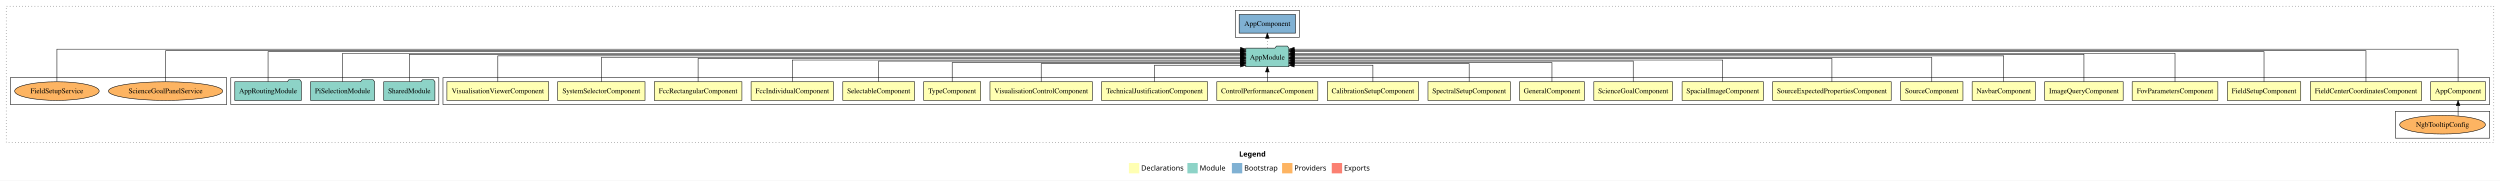
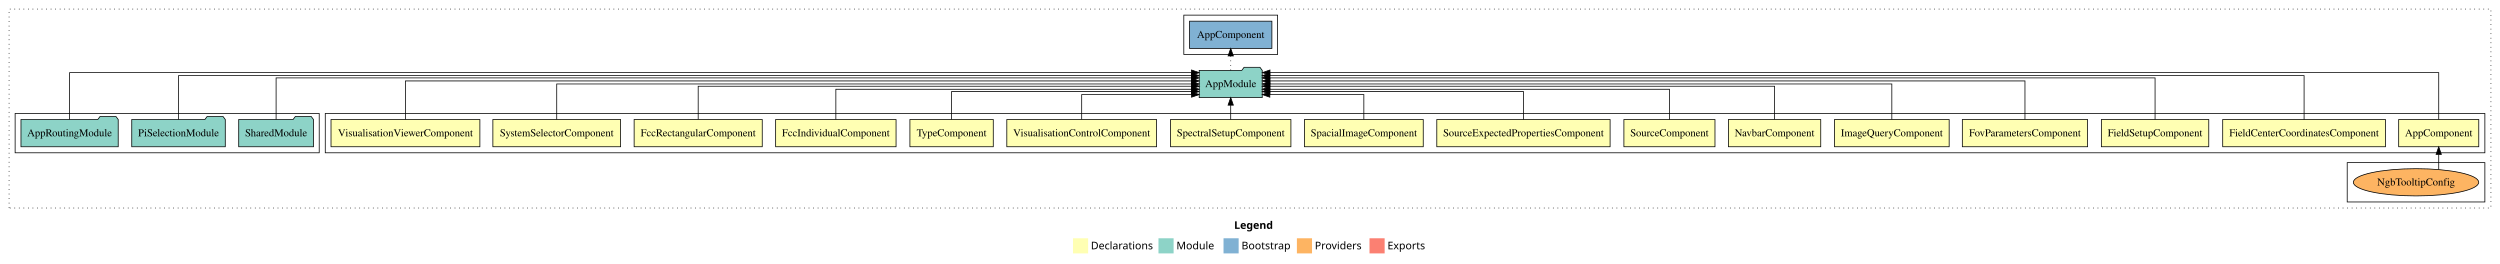
- <svg xmlns="http://www.w3.org/2000/svg" width="4831pt" height="349pt" viewBox="0.00 0.00 4831.00 349.00">
+ <svg xmlns="http://www.w3.org/2000/svg" width="3305pt" height="349pt" viewBox="0.00 0.00 3305.00 349.00">
  <g id="graph0" class="graph" transform="scale(1 1) rotate(0) translate(4 345)">
-     <polygon fill="#ffffff" stroke="transparent" points="-4,4 -4,-345 4827,-345 4827,4 -4,4" />
-     <text text-anchor="start" x="2390.509" y="-42.4" font-family="sans-serif" font-weight="bold" font-size="14.00" fill="#000000">Legend</text>
-     <polygon fill="#ffffb3" stroke="transparent" points="2177.5,-10 2177.5,-30 2197.5,-30 2197.5,-10 2177.5,-10" />
-     <text text-anchor="start" x="2201.129" y="-15.4" font-family="sans-serif" font-size="14.00" fill="#000000">  Declarations</text>
-     <polygon fill="#8dd3c7" stroke="transparent" points="2290.5,-10 2290.5,-30 2310.5,-30 2310.5,-10 2290.5,-10" />
-     <text text-anchor="start" x="2314.225" y="-15.4" font-family="sans-serif" font-size="14.00" fill="#000000">  Module</text>
-     <polygon fill="#80b1d3" stroke="transparent" points="2376.5,-10 2376.5,-30 2396.5,-30 2396.5,-10 2376.5,-10" />
-     <text text-anchor="start" x="2400.281" y="-15.4" font-family="sans-serif" font-size="14.00" fill="#000000">  Bootstrap</text>
-     <polygon fill="#fdb462" stroke="transparent" points="2473.5,-10 2473.5,-30 2493.5,-30 2493.5,-10 2473.5,-10" />
-     <text text-anchor="start" x="2497.173" y="-15.4" font-family="sans-serif" font-size="14.00" fill="#000000">  Providers</text>
-     <polygon fill="#fb8072" stroke="transparent" points="2569.5,-10 2569.5,-30 2589.5,-30 2589.5,-10 2569.5,-10" />
-     <text text-anchor="start" x="2593.226" y="-15.4" font-family="sans-serif" font-size="14.00" fill="#000000">  Exports</text>
+     <polygon fill="#ffffff" stroke="transparent" points="-4,4 -4,-345 3301,-345 3301,4 -4,4" />
+     <text text-anchor="start" x="1627.509" y="-42.4" font-family="sans-serif" font-weight="bold" font-size="14.00" fill="#000000">Legend</text>
+     <polygon fill="#ffffb3" stroke="transparent" points="1414.5,-10 1414.5,-30 1434.5,-30 1434.5,-10 1414.5,-10" />
+     <text text-anchor="start" x="1438.129" y="-15.4" font-family="sans-serif" font-size="14.00" fill="#000000">  Declarations</text>
+     <polygon fill="#8dd3c7" stroke="transparent" points="1527.5,-10 1527.5,-30 1547.5,-30 1547.5,-10 1527.5,-10" />
+     <text text-anchor="start" x="1551.225" y="-15.4" font-family="sans-serif" font-size="14.00" fill="#000000">  Module</text>
+     <polygon fill="#80b1d3" stroke="transparent" points="1613.5,-10 1613.5,-30 1633.5,-30 1633.5,-10 1613.5,-10" />
+     <text text-anchor="start" x="1637.281" y="-15.4" font-family="sans-serif" font-size="14.00" fill="#000000">  Bootstrap</text>
+     <polygon fill="#fdb462" stroke="transparent" points="1710.5,-10 1710.5,-30 1730.5,-30 1730.5,-10 1710.5,-10" />
+     <text text-anchor="start" x="1734.173" y="-15.4" font-family="sans-serif" font-size="14.00" fill="#000000">  Providers</text>
+     <polygon fill="#fb8072" stroke="transparent" points="1806.5,-10 1806.5,-30 1826.5,-30 1826.5,-10 1806.5,-10" />
+     <text text-anchor="start" x="1830.226" y="-15.4" font-family="sans-serif" font-size="14.00" fill="#000000">  Exports</text>
    <g id="clust1" class="cluster">
-       <polygon fill="none" stroke="#000000" stroke-dasharray="1,5" points="8,-70 8,-333 4815,-333 4815,-70 8,-70" />
+       <polygon fill="none" stroke="#000000" stroke-dasharray="1,5" points="8,-70 8,-333 3289,-333 3289,-70 8,-70" />
    </g>
    <g id="clust2" class="cluster">
-       <polygon fill="none" stroke="#000000" points="852,-143 852,-195 4807,-195 4807,-143 852,-143" />
+       <polygon fill="none" stroke="#000000" points="426,-143 426,-195 3281,-195 3281,-143 426,-143" />
    </g>
    <g id="clust3" class="cluster">
-       <polygon fill="none" stroke="#000000" points="4625,-78 4625,-130 4807,-130 4807,-78 4625,-78" />
-     </g>
-     <g id="clust25" class="cluster">
-       <polygon fill="none" stroke="#000000" points="442,-143 442,-195 844,-195 844,-143 442,-143" />
-     </g>
-     <g id="clust27" class="cluster">
-       <polygon fill="none" stroke="#000000" points="2383,-273 2383,-325 2507,-325 2507,-273 2383,-273" />
-     </g>
-     <g id="clust28" class="cluster">
-       <polygon fill="none" stroke="#000000" points="16,-143 16,-195 434,-195 434,-143 16,-143" />
+       <polygon fill="none" stroke="#000000" points="3099,-78 3099,-130 3281,-130 3281,-78 3099,-78" />
+     </g>
+     <g id="clust19" class="cluster">
+       <polygon fill="none" stroke="#000000" points="16,-143 16,-195 418,-195 418,-143 16,-143" />
+     </g>
+     <g id="clust21" class="cluster">
+       <polygon fill="none" stroke="#000000" points="1561,-273 1561,-325 1685,-325 1685,-273 1561,-273" />
    </g>
    <g id="node1" class="node">
-       <polygon fill="#ffffb3" stroke="#000000" points="4798.94,-187 4693.06,-187 4693.06,-151 4798.94,-151 4798.94,-187" />
-       <text text-anchor="middle" x="4746" y="-164.8" font-family="Times,serif" font-size="14.00" fill="#000000">AppComponent</text>
-     </g>
-     <g id="node23" class="node">
-       <polygon fill="#8dd3c7" stroke="#000000" points="2486.657,-252 2483.657,-256 2462.657,-256 2459.657,-252 2403.343,-252 2403.343,-216 2486.657,-216 2486.657,-252" />
-       <text text-anchor="middle" x="2445" y="-229.8" font-family="Times,serif" font-size="14.00" fill="#000000">AppModule</text>
+       <polygon fill="#ffffb3" stroke="#000000" points="3272.94,-187 3167.06,-187 3167.06,-151 3272.94,-151 3272.94,-187" />
+       <text text-anchor="middle" x="3220" y="-164.8" font-family="Times,serif" font-size="14.00" fill="#000000">AppComponent</text>
+     </g>
+     <g id="node17" class="node">
+       <polygon fill="#8dd3c7" stroke="#000000" points="1664.657,-252 1661.657,-256 1640.657,-256 1637.657,-252 1581.343,-252 1581.343,-216 1664.657,-216 1664.657,-252" />
+       <text text-anchor="middle" x="1623" y="-229.8" font-family="Times,serif" font-size="14.00" fill="#000000">AppModule</text>
    </g>
    <g id="edge1" class="edge">
-       <path fill="none" stroke="#000000" d="M4746,-187.38C4746,-211.279 4746,-250 4746,-250 4746,-250 2496.902,-250 2496.902,-250" />
-       <polygon fill="#000000" stroke="#000000" points="2496.902,-246.5 2486.902,-250 2496.902,-253.5 2496.902,-246.5" />
+       <path fill="none" stroke="#000000" d="M3220,-187.153C3220,-210.757 3220,-249 3220,-249 3220,-249 1674.895,-249 1674.895,-249" />
+       <polygon fill="#000000" stroke="#000000" points="1674.895,-245.5 1664.895,-249 1674.895,-252.5 1674.895,-245.5" />
    </g>
    <g id="node2" class="node">
-       <polygon fill="#ffffb3" stroke="#000000" points="4675.58,-187 4460.42,-187 4460.42,-151 4675.58,-151 4675.58,-187" />
-       <text text-anchor="middle" x="4568" y="-164.8" font-family="Times,serif" font-size="14.00" fill="#000000">FieldCenterCoordinatesComponent</text>
+       <polygon fill="#ffffb3" stroke="#000000" points="3149.58,-187 2934.42,-187 2934.42,-151 3149.58,-151 3149.58,-187" />
+       <text text-anchor="middle" x="3042" y="-164.8" font-family="Times,serif" font-size="14.00" fill="#000000">FieldCenterCoordinatesComponent</text>
    </g>
    <g id="edge3" class="edge">
-       <path fill="none" stroke="#000000" d="M4568,-187.091C4568,-210.133 4568,-247 4568,-247 4568,-247 2496.93,-247 2496.93,-247" />
-       <polygon fill="#000000" stroke="#000000" points="2496.93,-243.5 2486.93,-247 2496.93,-250.5 2496.93,-243.5" />
+       <path fill="none" stroke="#000000" d="M3042,-187.011C3042,-209.485 3042,-245 3042,-245 3042,-245 1674.699,-245 1674.699,-245" />
+       <polygon fill="#000000" stroke="#000000" points="1674.699,-241.5 1664.699,-245 1674.699,-248.5 1674.699,-241.5" />
    </g>
    <g id="node3" class="node">
-       <polygon fill="#ffffb3" stroke="#000000" points="4441.999,-187 4300.001,-187 4300.001,-151 4441.999,-151 4441.999,-187" />
-       <text text-anchor="middle" x="4371" y="-164.8" font-family="Times,serif" font-size="14.00" fill="#000000">FieldSetupComponent</text>
+       <polygon fill="#ffffb3" stroke="#000000" points="2915.999,-187 2774.001,-187 2774.001,-151 2915.999,-151 2915.999,-187" />
+       <text text-anchor="middle" x="2845" y="-164.8" font-family="Times,serif" font-size="14.00" fill="#000000">FieldSetupComponent</text>
    </g>
    <g id="edge4" class="edge">
-       <path fill="none" stroke="#000000" d="M4371,-187.011C4371,-209.485 4371,-245 4371,-245 4371,-245 2497.018,-245 2497.018,-245" />
-       <polygon fill="#000000" stroke="#000000" points="2497.019,-241.5 2487.018,-245 2497.018,-248.5 2497.019,-241.5" />
+       <path fill="none" stroke="#000000" d="M2845,-187.045C2845,-208.662 2845,-242 2845,-242 2845,-242 1674.71,-242 1674.71,-242" />
+       <polygon fill="#000000" stroke="#000000" points="1674.71,-238.5 1664.71,-242 1674.71,-245.5 1674.71,-238.5" />
    </g>
    <g id="node4" class="node">
-       <polygon fill="#ffffb3" stroke="#000000" points="4281.803,-187 4116.197,-187 4116.197,-151 4281.803,-151 4281.803,-187" />
-       <text text-anchor="middle" x="4199" y="-164.8" font-family="Times,serif" font-size="14.00" fill="#000000">FovParametersComponent</text>
+       <polygon fill="#ffffb3" stroke="#000000" points="2755.803,-187 2590.197,-187 2590.197,-151 2755.803,-151 2755.803,-187" />
+       <text text-anchor="middle" x="2673" y="-164.8" font-family="Times,serif" font-size="14.00" fill="#000000">FovParametersComponent</text>
    </g>
    <g id="edge5" class="edge">
-       <path fill="none" stroke="#000000" d="M4199,-187.045C4199,-208.662 4199,-242 4199,-242 4199,-242 2497.057,-242 2497.057,-242" />
-       <polygon fill="#000000" stroke="#000000" points="2497.057,-238.5 2487.057,-242 2497.057,-245.5 2497.057,-238.5" />
+       <path fill="none" stroke="#000000" d="M2673,-187.129C2673,-207.572 2673,-238 2673,-238 2673,-238 1674.809,-238 1674.809,-238" />
+       <polygon fill="#000000" stroke="#000000" points="1674.809,-234.5 1664.809,-238 1674.809,-241.5 1674.809,-234.5" />
    </g>
    <g id="node5" class="node">
-       <polygon fill="#ffffb3" stroke="#000000" points="4098.795,-187 3947.205,-187 3947.205,-151 4098.795,-151 4098.795,-187" />
-       <text text-anchor="middle" x="4023" y="-164.8" font-family="Times,serif" font-size="14.00" fill="#000000">ImageQueryComponent</text>
+       <polygon fill="#ffffb3" stroke="#000000" points="2572.795,-187 2421.205,-187 2421.205,-151 2572.795,-151 2572.795,-187" />
+       <text text-anchor="middle" x="2497" y="-164.8" font-family="Times,serif" font-size="14.00" fill="#000000">ImageQueryComponent</text>
    </g>
    <g id="edge6" class="edge">
-       <path fill="none" stroke="#000000" d="M4023,-187.284C4023,-208.321 4023,-240 4023,-240 4023,-240 2496.801,-240 2496.801,-240" />
-       <polygon fill="#000000" stroke="#000000" points="2496.801,-236.5 2486.801,-240 2496.801,-243.5 2496.801,-236.5" />
+       <path fill="none" stroke="#000000" d="M2497,-187.106C2497,-206.339 2497,-234 2497,-234 2497,-234 1674.86,-234 1674.86,-234" />
+       <polygon fill="#000000" stroke="#000000" points="1674.86,-230.5 1664.86,-234 1674.86,-237.5 1674.86,-230.5" />
    </g>
    <g id="node6" class="node">
-       <polygon fill="#ffffb3" stroke="#000000" points="3929.03,-187 3806.97,-187 3806.97,-151 3929.03,-151 3929.03,-187" />
-       <text text-anchor="middle" x="3868" y="-164.8" font-family="Times,serif" font-size="14.00" fill="#000000">NavbarComponent</text>
+       <polygon fill="#ffffb3" stroke="#000000" points="2403.03,-187 2280.97,-187 2280.97,-151 2403.03,-151 2403.03,-187" />
+       <text text-anchor="middle" x="2342" y="-164.8" font-family="Times,serif" font-size="14.00" fill="#000000">NavbarComponent</text>
    </g>
    <g id="edge7" class="edge">
-       <path fill="none" stroke="#000000" d="M3868,-187.223C3868,-207.365 3868,-237 3868,-237 3868,-237 2496.817,-237 2496.817,-237" />
-       <polygon fill="#000000" stroke="#000000" points="2496.817,-233.5 2486.817,-237 2496.817,-240.5 2496.817,-233.5" />
+       <path fill="none" stroke="#000000" d="M2342,-187.267C2342,-205.555 2342,-231 2342,-231 2342,-231 1674.764,-231 1674.764,-231" />
+       <polygon fill="#000000" stroke="#000000" points="1674.764,-227.5 1664.764,-231 1674.764,-234.5 1674.764,-227.5" />
    </g>
    <g id="node7" class="node">
-       <polygon fill="#ffffb3" stroke="#000000" points="3789.205,-187 3668.795,-187 3668.795,-151 3789.205,-151 3789.205,-187" />
-       <text text-anchor="middle" x="3729" y="-164.8" font-family="Times,serif" font-size="14.00" fill="#000000">SourceComponent</text>
+       <polygon fill="#ffffb3" stroke="#000000" points="2263.205,-187 2142.795,-187 2142.795,-151 2263.205,-151 2263.205,-187" />
+       <text text-anchor="middle" x="2203" y="-164.8" font-family="Times,serif" font-size="14.00" fill="#000000">SourceComponent</text>
    </g>
    <g id="edge8" class="edge">
-       <path fill="none" stroke="#000000" d="M3729,-187.106C3729,-206.339 3729,-234 3729,-234 3729,-234 2496.991,-234 2496.991,-234" />
-       <polygon fill="#000000" stroke="#000000" points="2496.991,-230.5 2486.991,-234 2496.991,-237.5 2496.991,-230.5" />
+       <path fill="none" stroke="#000000" d="M2203,-187.034C2203,-204.06 2203,-227 2203,-227 2203,-227 1674.712,-227 1674.712,-227" />
+       <polygon fill="#000000" stroke="#000000" points="1674.712,-223.5 1664.712,-227 1674.712,-230.5 1674.712,-223.5" />
    </g>
    <g id="node8" class="node">
-       <polygon fill="#ffffb3" stroke="#000000" points="3650.551,-187 3421.449,-187 3421.449,-151 3650.551,-151 3650.551,-187" />
-       <text text-anchor="middle" x="3536" y="-164.8" font-family="Times,serif" font-size="14.00" fill="#000000">SourceExpectedPropertiesComponent</text>
+       <polygon fill="#ffffb3" stroke="#000000" points="2124.551,-187 1895.449,-187 1895.449,-151 2124.551,-151 2124.551,-187" />
+       <text text-anchor="middle" x="2010" y="-164.8" font-family="Times,serif" font-size="14.00" fill="#000000">SourceExpectedPropertiesComponent</text>
    </g>
    <g id="edge9" class="edge">
-       <path fill="none" stroke="#000000" d="M3536,-187.222C3536,-205.828 3536,-232 3536,-232 3536,-232 2496.767,-232 2496.767,-232" />
-       <polygon fill="#000000" stroke="#000000" points="2496.768,-228.5 2486.767,-232 2496.767,-235.5 2496.768,-228.5" />
+       <path fill="none" stroke="#000000" d="M2010,-187.009C2010,-203.049 2010,-224 2010,-224 2010,-224 1674.784,-224 1674.784,-224" />
+       <polygon fill="#000000" stroke="#000000" points="1674.784,-220.5 1664.784,-224 1674.783,-227.5 1674.784,-220.5" />
    </g>
    <g id="node9" class="node">
-       <polygon fill="#ffffb3" stroke="#000000" points="3403.521,-187 3246.479,-187 3246.479,-151 3403.521,-151 3403.521,-187" />
-       <text text-anchor="middle" x="3325" y="-164.8" font-family="Times,serif" font-size="14.00" fill="#000000">SpacialImageComponent</text>
+       <polygon fill="#ffffb3" stroke="#000000" points="1877.521,-187 1720.479,-187 1720.479,-151 1877.521,-151 1877.521,-187" />
+       <text text-anchor="middle" x="1799" y="-164.8" font-family="Times,serif" font-size="14.00" fill="#000000">SpacialImageComponent</text>
    </g>
    <g id="edge10" class="edge">
-       <path fill="none" stroke="#000000" d="M3325,-187.002C3325,-204.675 3325,-229 3325,-229 3325,-229 2496.852,-229 2496.852,-229" />
-       <polygon fill="#000000" stroke="#000000" points="2496.852,-225.5 2486.852,-229 2496.852,-232.5 2496.852,-225.5" />
+       <path fill="none" stroke="#000000" d="M1799,-187.124C1799,-201.783 1799,-220 1799,-220 1799,-220 1674.709,-220 1674.709,-220" />
+       <polygon fill="#000000" stroke="#000000" points="1674.71,-216.5 1664.709,-220 1674.709,-223.5 1674.71,-216.5" />
    </g>
    <g id="node10" class="node">
-       <polygon fill="#ffffb3" stroke="#000000" points="3228.076,-187 3075.924,-187 3075.924,-151 3228.076,-151 3228.076,-187" />
-       <text text-anchor="middle" x="3152" y="-164.8" font-family="Times,serif" font-size="14.00" fill="#000000">ScienceGoalComponent</text>
+       <polygon fill="#ffffb3" stroke="#000000" points="1702.588,-187 1543.412,-187 1543.412,-151 1702.588,-151 1702.588,-187" />
+       <text text-anchor="middle" x="1623" y="-164.8" font-family="Times,serif" font-size="14.00" fill="#000000">SpectralSetupComponent</text>
    </g>
    <g id="edge11" class="edge">
-       <path fill="none" stroke="#000000" d="M3152,-187.034C3152,-204.06 3152,-227 3152,-227 3152,-227 2496.847,-227 2496.847,-227" />
-       <polygon fill="#000000" stroke="#000000" points="2496.847,-223.5 2486.847,-227 2496.847,-230.5 2496.847,-223.5" />
+       <path fill="none" stroke="#000000" d="M1623,-187.106C1623,-187.106 1623,-205.991 1623,-205.991" />
+       <polygon fill="#000000" stroke="#000000" points="1619.5,-205.991 1623,-215.991 1626.5,-205.991 1619.5,-205.991" />
    </g>
    <g id="node11" class="node">
-       <polygon fill="#ffffb3" stroke="#000000" points="3057.635,-187 2932.365,-187 2932.365,-151 3057.635,-151 3057.635,-187" />
-       <text text-anchor="middle" x="2995" y="-164.8" font-family="Times,serif" font-size="14.00" fill="#000000">GeneralComponent</text>
+       <polygon fill="#ffffb3" stroke="#000000" points="1524.989,-187 1327.011,-187 1327.011,-151 1524.989,-151 1524.989,-187" />
+       <text text-anchor="middle" x="1426" y="-164.8" font-family="Times,serif" font-size="14.00" fill="#000000">VisualisationControlComponent</text>
    </g>
    <g id="edge12" class="edge">
-       <path fill="none" stroke="#000000" d="M2995,-187.009C2995,-203.049 2995,-224 2995,-224 2995,-224 2496.791,-224 2496.791,-224" />
-       <polygon fill="#000000" stroke="#000000" points="2496.791,-220.5 2486.791,-224 2496.791,-227.5 2496.791,-220.5" />
+       <path fill="none" stroke="#000000" d="M1426,-187.124C1426,-201.783 1426,-220 1426,-220 1426,-220 1571.221,-220 1571.221,-220" />
+       <polygon fill="#000000" stroke="#000000" points="1571.221,-223.5 1581.221,-220 1571.221,-216.5 1571.221,-223.5" />
    </g>
    <g id="node12" class="node">
-       <polygon fill="#ffffb3" stroke="#000000" points="2914.588,-187 2755.412,-187 2755.412,-151 2914.588,-151 2914.588,-187" />
-       <text text-anchor="middle" x="2835" y="-164.8" font-family="Times,serif" font-size="14.00" fill="#000000">SpectralSetupComponent</text>
+       <polygon fill="#ffffb3" stroke="#000000" points="1309.1,-187 1198.9,-187 1198.9,-151 1309.1,-151 1309.1,-187" />
+       <text text-anchor="middle" x="1254" y="-164.8" font-family="Times,serif" font-size="14.00" fill="#000000">TypeComponent</text>
    </g>
    <g id="edge13" class="edge">
-       <path fill="none" stroke="#000000" d="M2835,-187.24C2835,-202.571 2835,-222 2835,-222 2835,-222 2496.737,-222 2496.737,-222" />
-       <polygon fill="#000000" stroke="#000000" points="2496.737,-218.5 2486.737,-222 2496.737,-225.5 2496.737,-218.5" />
+       <path fill="none" stroke="#000000" d="M1254,-187.009C1254,-203.049 1254,-224 1254,-224 1254,-224 1571.03,-224 1571.03,-224" />
+       <polygon fill="#000000" stroke="#000000" points="1571.03,-227.5 1581.03,-224 1571.03,-220.5 1571.03,-227.5" />
    </g>
    <g id="node13" class="node">
-       <polygon fill="#ffffb3" stroke="#000000" points="2737.209,-187 2560.791,-187 2560.791,-151 2737.209,-151 2737.209,-187" />
-       <text text-anchor="middle" x="2649" y="-164.8" font-family="Times,serif" font-size="14.00" fill="#000000">CalibrationSetupComponent</text>
+       <polygon fill="#ffffb3" stroke="#000000" points="1180.591,-187 1021.409,-187 1021.409,-151 1180.591,-151 1180.591,-187" />
+       <text text-anchor="middle" x="1101" y="-164.8" font-family="Times,serif" font-size="14.00" fill="#000000">FccIndividualComponent</text>
    </g>
    <g id="edge14" class="edge">
-       <path fill="none" stroke="#000000" d="M2649,-187.051C2649,-201.373 2649,-219 2649,-219 2649,-219 2496.775,-219 2496.775,-219" />
-       <polygon fill="#000000" stroke="#000000" points="2496.775,-215.5 2486.775,-219 2496.775,-222.5 2496.775,-215.5" />
+       <path fill="none" stroke="#000000" d="M1101,-187.034C1101,-204.06 1101,-227 1101,-227 1101,-227 1571.165,-227 1571.165,-227" />
+       <polygon fill="#000000" stroke="#000000" points="1571.165,-230.5 1581.165,-227 1571.165,-223.5 1571.165,-230.5" />
    </g>
    <g id="node14" class="node">
-       <polygon fill="#ffffb3" stroke="#000000" points="2542.625,-187 2347.375,-187 2347.375,-151 2542.625,-151 2542.625,-187" />
-       <text text-anchor="middle" x="2445" y="-164.8" font-family="Times,serif" font-size="14.00" fill="#000000">ControlPerformanceComponent</text>
+       <polygon fill="#ffffb3" stroke="#000000" points="1003.681,-187 834.319,-187 834.319,-151 1003.681,-151 1003.681,-187" />
+       <text text-anchor="middle" x="919" y="-164.8" font-family="Times,serif" font-size="14.00" fill="#000000">FccRectangularComponent</text>
    </g>
    <g id="edge15" class="edge">
-       <path fill="none" stroke="#000000" d="M2445,-187.106C2445,-187.106 2445,-205.991 2445,-205.991" />
-       <polygon fill="#000000" stroke="#000000" points="2441.5,-205.991 2445,-215.991 2448.5,-205.991 2441.5,-205.991" />
+       <path fill="none" stroke="#000000" d="M919,-187.267C919,-205.555 919,-231 919,-231 919,-231 1571.33,-231 1571.33,-231" />
+       <polygon fill="#000000" stroke="#000000" points="1571.33,-234.5 1581.33,-231 1571.33,-227.5 1571.33,-234.5" />
    </g>
    <g id="node15" class="node">
-       <polygon fill="#ffffb3" stroke="#000000" points="2329.457,-187 2124.543,-187 2124.543,-151 2329.457,-151 2329.457,-187" />
-       <text text-anchor="middle" x="2227" y="-164.8" font-family="Times,serif" font-size="14.00" fill="#000000">TechnicalJustificationComponent</text>
+       <polygon fill="#ffffb3" stroke="#000000" points="816.424,-187 647.576,-187 647.576,-151 816.424,-151 816.424,-187" />
+       <text text-anchor="middle" x="732" y="-164.8" font-family="Times,serif" font-size="14.00" fill="#000000">SystemSelectorComponent</text>
    </g>
    <g id="edge16" class="edge">
-       <path fill="none" stroke="#000000" d="M2227,-187.051C2227,-201.373 2227,-219 2227,-219 2227,-219 2393.225,-219 2393.225,-219" />
-       <polygon fill="#000000" stroke="#000000" points="2393.225,-222.5 2403.225,-219 2393.225,-215.5 2393.225,-222.5" />
+       <path fill="none" stroke="#000000" d="M732,-187.106C732,-206.339 732,-234 732,-234 732,-234 1571.22,-234 1571.22,-234" />
+       <polygon fill="#000000" stroke="#000000" points="1571.22,-237.5 1581.22,-234 1571.22,-230.5 1571.22,-237.5" />
    </g>
    <g id="node16" class="node">
-       <polygon fill="#ffffb3" stroke="#000000" points="2106.989,-187 1909.011,-187 1909.011,-151 2106.989,-151 2106.989,-187" />
-       <text text-anchor="middle" x="2008" y="-164.8" font-family="Times,serif" font-size="14.00" fill="#000000">VisualisationControlComponent</text>
+       <polygon fill="#ffffb3" stroke="#000000" points="630.404,-187 433.596,-187 433.596,-151 630.404,-151 630.404,-187" />
+       <text text-anchor="middle" x="532" y="-164.8" font-family="Times,serif" font-size="14.00" fill="#000000">VisualisationViewerComponent</text>
    </g>
    <g id="edge17" class="edge">
-       <path fill="none" stroke="#000000" d="M2008,-187.24C2008,-202.571 2008,-222 2008,-222 2008,-222 2393.099,-222 2393.099,-222" />
-       <polygon fill="#000000" stroke="#000000" points="2393.099,-225.5 2403.099,-222 2393.099,-218.5 2393.099,-225.5" />
-     </g>
-     <g id="node17" class="node">
-       <polygon fill="#ffffb3" stroke="#000000" points="1891.1,-187 1780.9,-187 1780.9,-151 1891.1,-151 1891.1,-187" />
-       <text text-anchor="middle" x="1836" y="-164.8" font-family="Times,serif" font-size="14.00" fill="#000000">TypeComponent</text>
+       <path fill="none" stroke="#000000" d="M532,-187.129C532,-207.572 532,-238 532,-238 532,-238 1571.233,-238 1571.233,-238" />
+       <polygon fill="#000000" stroke="#000000" points="1571.233,-241.5 1581.233,-238 1571.232,-234.5 1571.233,-241.5" />
+     </g>
+     <g id="node22" class="node">
+       <polygon fill="#80b1d3" stroke="#000000" points="1677.439,-317 1568.561,-317 1568.561,-281 1677.439,-281 1677.439,-317" />
+       <text text-anchor="middle" x="1623" y="-294.8" font-family="Times,serif" font-size="14.00" fill="#000000">AppComponent </text>
+     </g>
+     <g id="edge21" class="edge">
+       <path fill="none" stroke="#000000" stroke-dasharray="1,5" d="M1623,-252.106C1623,-252.106 1623,-270.991 1623,-270.991" />
+       <polygon fill="#000000" stroke="#000000" points="1619.5,-270.991 1623,-280.991 1626.5,-270.991 1619.5,-270.991" />
+     </g>
+     <g id="node18" class="node">
+       <ellipse fill="#fdb462" stroke="#000000" cx="3190" cy="-104" rx="82.85" ry="18" />
+       <text text-anchor="middle" x="3190" y="-99.8" font-family="Times,serif" font-size="14.00" fill="#000000">NgbTooltipConfig</text>
+     </g>
+     <g id="edge2" class="edge">
+       <path fill="none" stroke="#000000" d="M3220,-121.078C3220,-121.078 3220,-140.899 3220,-140.899" />
+       <polygon fill="#000000" stroke="#000000" points="3216.5,-140.899 3220,-150.899 3223.5,-140.899 3216.5,-140.899" />
+     </g>
+     <g id="node19" class="node">
+       <polygon fill="#8dd3c7" stroke="#000000" points="410.423,-187 407.423,-191 386.423,-191 383.423,-187 311.577,-187 311.577,-151 410.423,-151 410.423,-187" />
+       <text text-anchor="middle" x="361" y="-164.8" font-family="Times,serif" font-size="14.00" fill="#000000">SharedModule</text>
    </g>
    <g id="edge18" class="edge">
-       <path fill="none" stroke="#000000" d="M1836,-187.009C1836,-203.049 1836,-224 1836,-224 1836,-224 2393.141,-224 2393.141,-224" />
-       <polygon fill="#000000" stroke="#000000" points="2393.141,-227.5 2403.141,-224 2393.141,-220.5 2393.141,-227.5" />
-     </g>
-     <g id="node18" class="node">
-       <polygon fill="#ffffb3" stroke="#000000" points="1763.36,-187 1624.64,-187 1624.64,-151 1763.36,-151 1763.36,-187" />
-       <text text-anchor="middle" x="1694" y="-164.8" font-family="Times,serif" font-size="14.00" fill="#000000">SelectableComponent</text>
+       <path fill="none" stroke="#000000" d="M361,-187.045C361,-208.662 361,-242 361,-242 361,-242 1571.011,-242 1571.011,-242" />
+       <polygon fill="#000000" stroke="#000000" points="1571.011,-245.5 1581.011,-242 1571.011,-238.5 1571.011,-245.5" />
+     </g>
+     <g id="node20" class="node">
+       <polygon fill="#8dd3c7" stroke="#000000" points="293.822,-187 290.822,-191 269.822,-191 266.822,-187 170.178,-187 170.178,-151 293.822,-151 293.822,-187" />
+       <text text-anchor="middle" x="232" y="-164.8" font-family="Times,serif" font-size="14.00" fill="#000000">PiSelectionModule</text>
    </g>
    <g id="edge19" class="edge">
-       <path fill="none" stroke="#000000" d="M1694,-187.034C1694,-204.06 1694,-227 1694,-227 1694,-227 2393.284,-227 2393.284,-227" />
-       <polygon fill="#000000" stroke="#000000" points="2393.284,-230.5 2403.284,-227 2393.284,-223.5 2393.284,-230.5" />
-     </g>
-     <g id="node19" class="node">
-       <polygon fill="#ffffb3" stroke="#000000" points="1606.591,-187 1447.409,-187 1447.409,-151 1606.591,-151 1606.591,-187" />
-       <text text-anchor="middle" x="1527" y="-164.8" font-family="Times,serif" font-size="14.00" fill="#000000">FccIndividualComponent</text>
+       <path fill="none" stroke="#000000" d="M232,-187.011C232,-209.485 232,-245 232,-245 232,-245 1570.991,-245 1570.991,-245" />
+       <polygon fill="#000000" stroke="#000000" points="1570.991,-248.5 1580.991,-245 1570.991,-241.5 1570.991,-248.5" />
+     </g>
+     <g id="node21" class="node">
+       <polygon fill="#8dd3c7" stroke="#000000" points="152.274,-187 149.274,-191 128.274,-191 125.274,-187 23.726,-187 23.726,-151 152.274,-151 152.274,-187" />
+       <text text-anchor="middle" x="88" y="-164.8" font-family="Times,serif" font-size="14.00" fill="#000000">AppRoutingModule</text>
    </g>
    <g id="edge20" class="edge">
-       <path fill="none" stroke="#000000" d="M1527,-187.002C1527,-204.675 1527,-229 1527,-229 1527,-229 2393.17,-229 2393.17,-229" />
-       <polygon fill="#000000" stroke="#000000" points="2393.17,-232.5 2403.17,-229 2393.17,-225.5 2393.17,-232.5" />
-     </g>
-     <g id="node20" class="node">
-       <polygon fill="#ffffb3" stroke="#000000" points="1429.681,-187 1260.319,-187 1260.319,-151 1429.681,-151 1429.681,-187" />
-       <text text-anchor="middle" x="1345" y="-164.8" font-family="Times,serif" font-size="14.00" fill="#000000">FccRectangularComponent</text>
-     </g>
-     <g id="edge21" class="edge">
-       <path fill="none" stroke="#000000" d="M1345,-187.222C1345,-205.828 1345,-232 1345,-232 1345,-232 2393.222,-232 2393.222,-232" />
-       <polygon fill="#000000" stroke="#000000" points="2393.222,-235.5 2403.222,-232 2393.222,-228.5 2393.222,-235.5" />
-     </g>
-     <g id="node21" class="node">
-       <polygon fill="#ffffb3" stroke="#000000" points="1242.424,-187 1073.576,-187 1073.576,-151 1242.424,-151 1242.424,-187" />
-       <text text-anchor="middle" x="1158" y="-164.8" font-family="Times,serif" font-size="14.00" fill="#000000">SystemSelectorComponent</text>
-     </g>
-     <g id="edge22" class="edge">
-       <path fill="none" stroke="#000000" d="M1158,-187.106C1158,-206.339 1158,-234 1158,-234 1158,-234 2393.275,-234 2393.275,-234" />
-       <polygon fill="#000000" stroke="#000000" points="2393.275,-237.5 2403.275,-234 2393.275,-230.5 2393.275,-237.5" />
-     </g>
-     <g id="node22" class="node">
-       <polygon fill="#ffffb3" stroke="#000000" points="1056.404,-187 859.596,-187 859.596,-151 1056.404,-151 1056.404,-187" />
-       <text text-anchor="middle" x="958" y="-164.8" font-family="Times,serif" font-size="14.00" fill="#000000">VisualisationViewerComponent</text>
-     </g>
-     <g id="edge23" class="edge">
-       <path fill="none" stroke="#000000" d="M958,-187.223C958,-207.365 958,-237 958,-237 958,-237 2393.285,-237 2393.285,-237" />
-       <polygon fill="#000000" stroke="#000000" points="2393.286,-240.5 2403.285,-237 2393.285,-233.5 2393.286,-240.5" />
-     </g>
-     <g id="node28" class="node">
-       <polygon fill="#80b1d3" stroke="#000000" points="2499.439,-317 2390.561,-317 2390.561,-281 2499.439,-281 2499.439,-317" />
-       <text text-anchor="middle" x="2445" y="-294.8" font-family="Times,serif" font-size="14.00" fill="#000000">AppComponent </text>
-     </g>
-     <g id="edge27" class="edge">
-       <path fill="none" stroke="#000000" stroke-dasharray="1,5" d="M2445,-252.106C2445,-252.106 2445,-270.991 2445,-270.991" />
-       <polygon fill="#000000" stroke="#000000" points="2441.5,-270.991 2445,-280.991 2448.5,-270.991 2441.5,-270.991" />
-     </g>
-     <g id="node24" class="node">
-       <ellipse fill="#fdb462" stroke="#000000" cx="4716" cy="-104" rx="82.85" ry="18" />
-       <text text-anchor="middle" x="4716" y="-99.8" font-family="Times,serif" font-size="14.00" fill="#000000">NgbTooltipConfig</text>
-     </g>
-     <g id="edge2" class="edge">
-       <path fill="none" stroke="#000000" d="M4746,-121.078C4746,-121.078 4746,-140.899 4746,-140.899" />
-       <polygon fill="#000000" stroke="#000000" points="4742.5,-140.899 4746,-150.899 4749.5,-140.899 4742.5,-140.899" />
-     </g>
-     <g id="node25" class="node">
-       <polygon fill="#8dd3c7" stroke="#000000" points="836.423,-187 833.423,-191 812.423,-191 809.423,-187 737.577,-187 737.577,-151 836.423,-151 836.423,-187" />
-       <text text-anchor="middle" x="787" y="-164.8" font-family="Times,serif" font-size="14.00" fill="#000000">SharedModule</text>
-     </g>
-     <g id="edge24" class="edge">
-       <path fill="none" stroke="#000000" d="M787,-187.284C787,-208.321 787,-240 787,-240 787,-240 2393.186,-240 2393.186,-240" />
-       <polygon fill="#000000" stroke="#000000" points="2393.186,-243.5 2403.186,-240 2393.186,-236.5 2393.186,-243.5" />
-     </g>
-     <g id="node26" class="node">
-       <polygon fill="#8dd3c7" stroke="#000000" points="719.822,-187 716.822,-191 695.822,-191 692.822,-187 596.178,-187 596.178,-151 719.822,-151 719.822,-187" />
-       <text text-anchor="middle" x="658" y="-164.8" font-family="Times,serif" font-size="14.00" fill="#000000">PiSelectionModule</text>
-     </g>
-     <g id="edge25" class="edge">
-       <path fill="none" stroke="#000000" d="M658,-187.045C658,-208.662 658,-242 658,-242 658,-242 2393.025,-242 2393.025,-242" />
-       <polygon fill="#000000" stroke="#000000" points="2393.025,-245.5 2403.025,-242 2393.025,-238.5 2393.025,-245.5" />
-     </g>
-     <g id="node27" class="node">
-       <polygon fill="#8dd3c7" stroke="#000000" points="578.274,-187 575.274,-191 554.274,-191 551.274,-187 449.726,-187 449.726,-151 578.274,-151 578.274,-187" />
-       <text text-anchor="middle" x="514" y="-164.8" font-family="Times,serif" font-size="14.00" fill="#000000">AppRoutingModule</text>
-     </g>
-     <g id="edge26" class="edge">
-       <path fill="none" stroke="#000000" d="M514,-187.011C514,-209.485 514,-245 514,-245 514,-245 2393.325,-245 2393.325,-245" />
-       <polygon fill="#000000" stroke="#000000" points="2393.325,-248.5 2403.325,-245 2393.325,-241.5 2393.325,-248.5" />
-     </g>
-     <g id="node29" class="node">
-       <ellipse fill="#fdb462" stroke="#000000" cx="316" cy="-169" rx="110.487" ry="18" />
-       <text text-anchor="middle" x="316" y="-164.8" font-family="Times,serif" font-size="14.00" fill="#000000">ScienceGoalPanelService</text>
-     </g>
-     <g id="edge28" class="edge">
-       <path fill="none" stroke="#000000" d="M316,-187.091C316,-210.133 316,-247 316,-247 316,-247 2392.951,-247 2392.951,-247" />
-       <polygon fill="#000000" stroke="#000000" points="2392.951,-250.5 2402.951,-247 2392.951,-243.5 2392.951,-250.5" />
-     </g>
-     <g id="node30" class="node">
-       <ellipse fill="#fdb462" stroke="#000000" cx="106" cy="-169" rx="81.677" ry="18" />
-       <text text-anchor="middle" x="106" y="-164.8" font-family="Times,serif" font-size="14.00" fill="#000000">FieldSetupService</text>
-     </g>
-     <g id="edge29" class="edge">
-       <path fill="none" stroke="#000000" d="M106,-187.38C106,-211.279 106,-250 106,-250 106,-250 2393.16,-250 2393.16,-250" />
-       <polygon fill="#000000" stroke="#000000" points="2393.16,-253.5 2403.16,-250 2393.16,-246.5 2393.16,-253.5" />
+       <path fill="none" stroke="#000000" d="M88,-187.153C88,-210.757 88,-249 88,-249 88,-249 1571.146,-249 1571.146,-249" />
+       <polygon fill="#000000" stroke="#000000" points="1571.146,-252.5 1581.146,-249 1571.146,-245.5 1571.146,-252.5" />
    </g>
  </g>
</svg>
